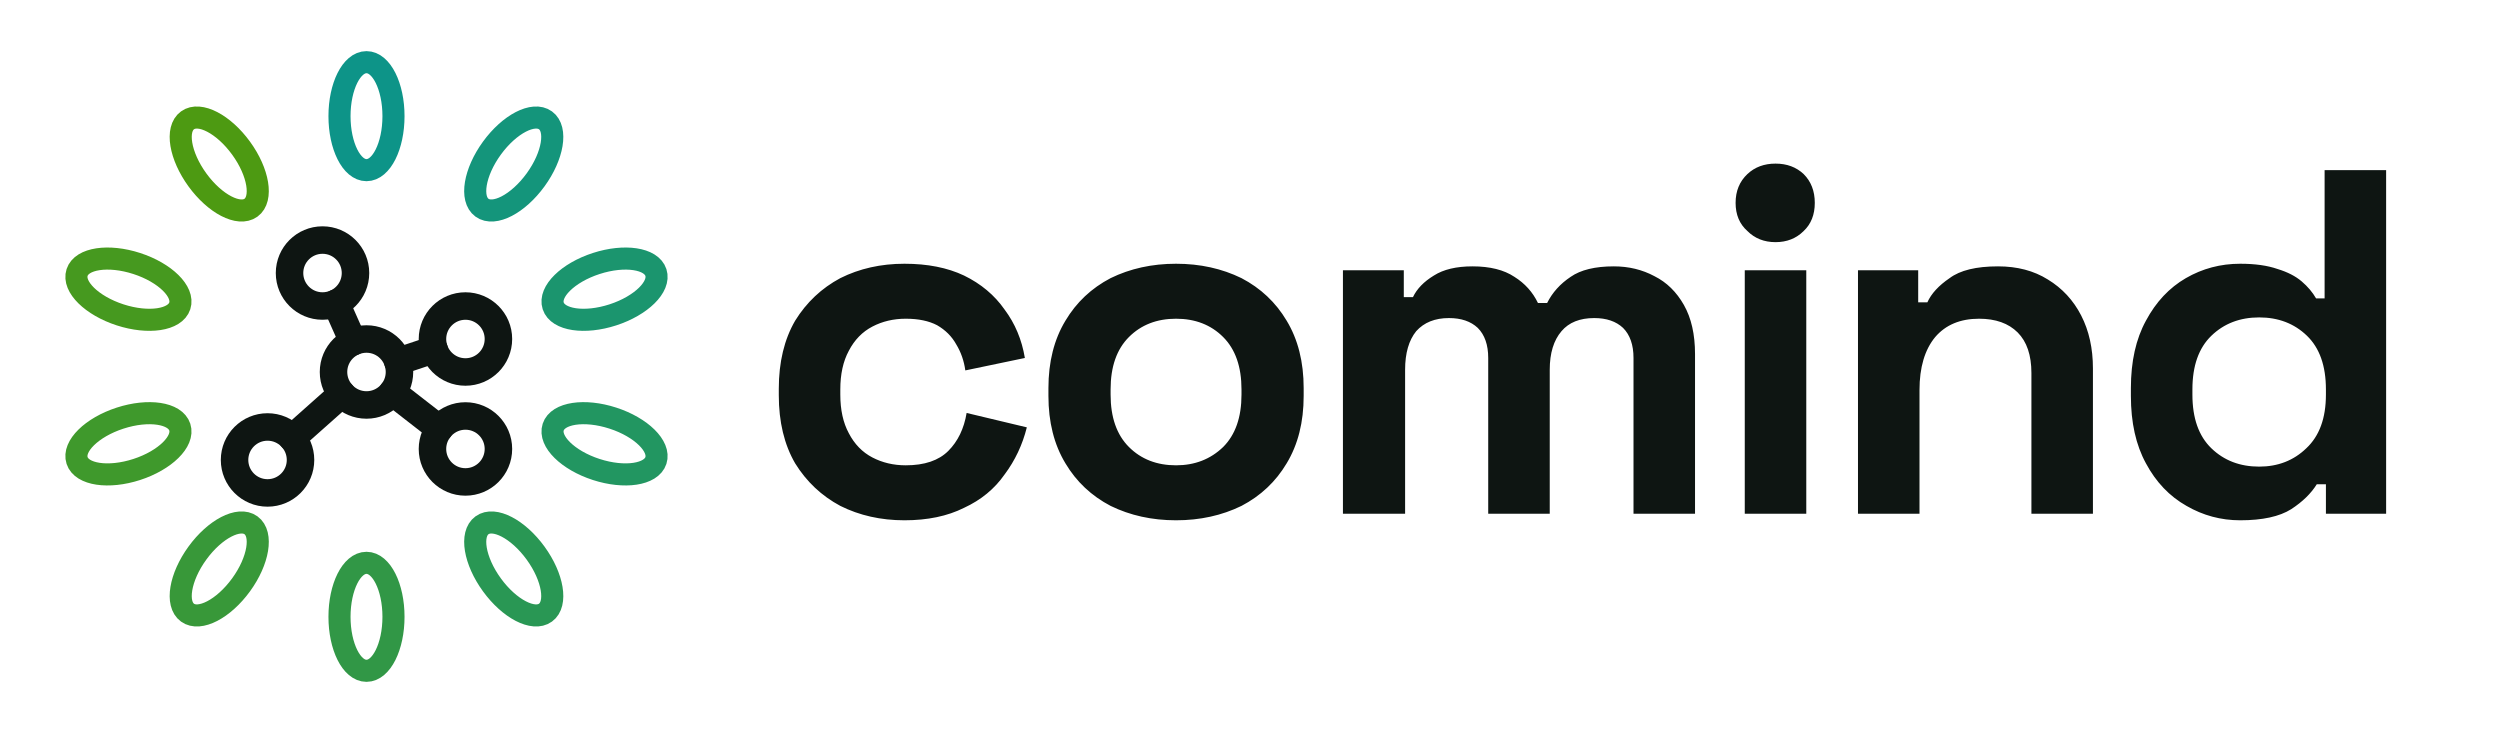
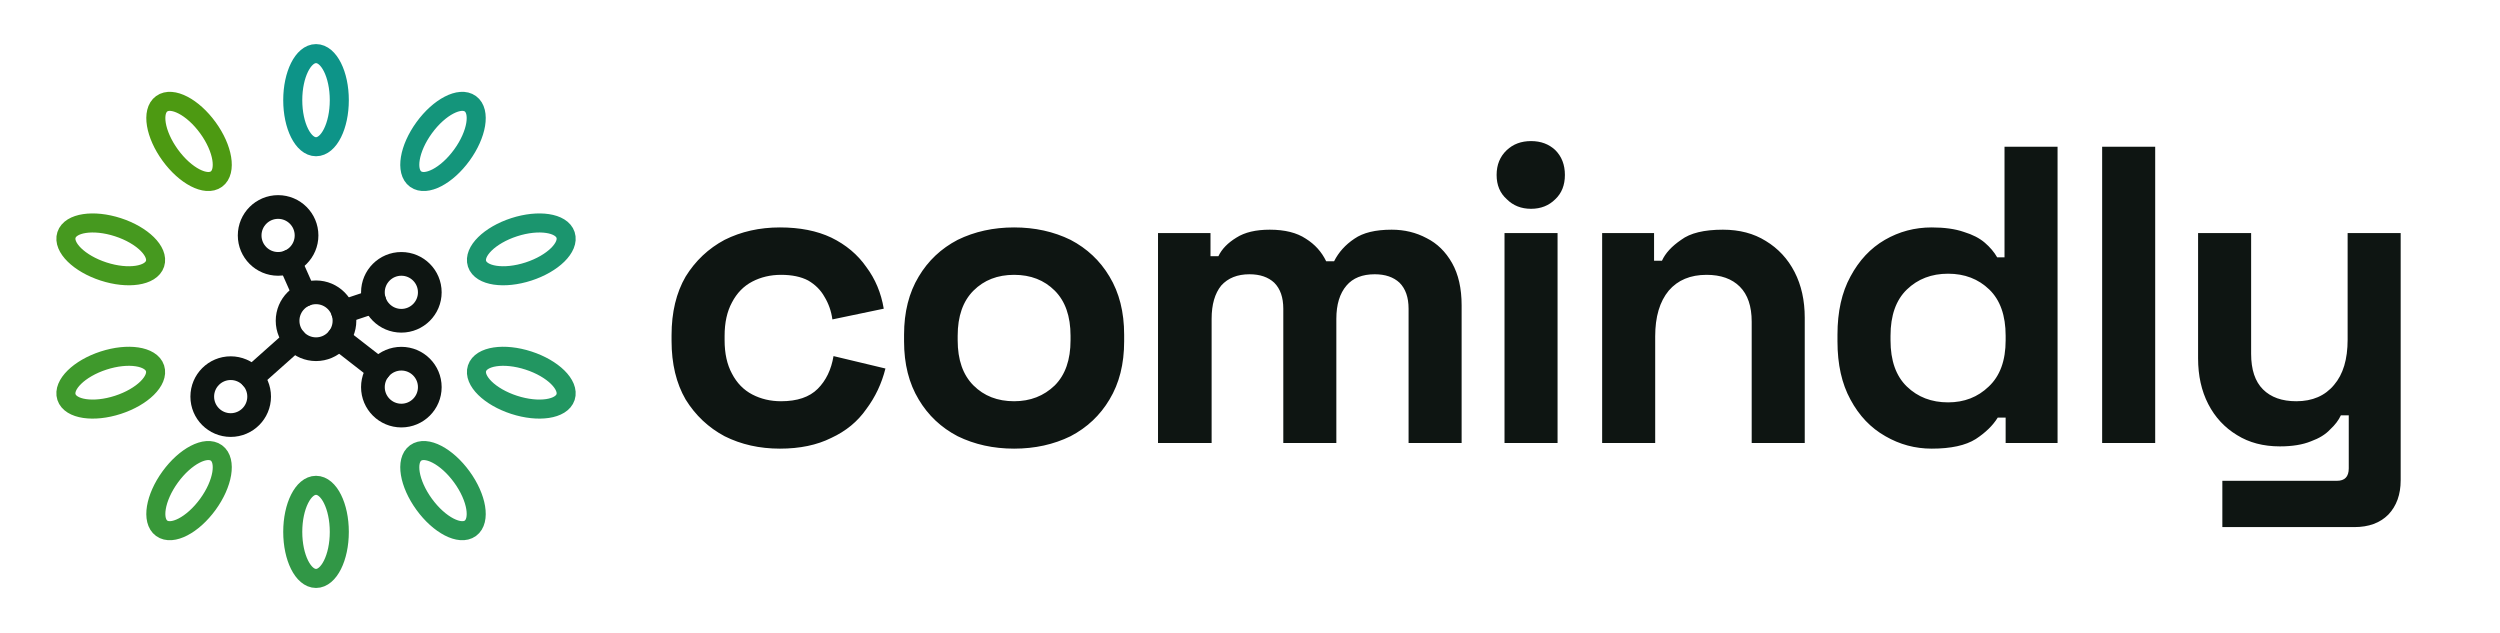
- <svg xmlns="http://www.w3.org/2000/svg" viewBox="0 0 382 112" width="382" height="112" role="img" aria-label="comind">
+ <svg xmlns="http://www.w3.org/2000/svg" viewBox="0 0 443 112" width="443" height="112" role="img" aria-label="comindly">
  <g transform="translate(8 8) scale(0.375)">
    <ellipse cx="128.0" cy="26.0" rx="11" ry="22" transform="rotate(0 128.0 26.0)" fill="none" stroke="#0D9488" stroke-width="9" />
    <ellipse cx="188.0" cy="45.5" rx="11" ry="22" transform="rotate(36 188.0 45.5)" fill="none" stroke="#14957B" stroke-width="9" />
    <ellipse cx="225.0" cy="96.5" rx="11" ry="22" transform="rotate(72 225.0 96.5)" fill="none" stroke="#1B956E" stroke-width="9" />
    <ellipse cx="225.0" cy="159.5" rx="11" ry="22" transform="rotate(108 225.0 159.5)" fill="none" stroke="#229661" stroke-width="9" />
    <ellipse cx="188.0" cy="210.5" rx="11" ry="22" transform="rotate(144 188.0 210.5)" fill="none" stroke="#299754" stroke-width="9" />
    <ellipse cx="128.0" cy="230.0" rx="11" ry="22" transform="rotate(180 128.0 230.0)" fill="none" stroke="#319746" stroke-width="9" />
    <ellipse cx="68.0" cy="210.5" rx="11" ry="22" transform="rotate(216 68.0 210.5)" fill="none" stroke="#389839" stroke-width="9" />
    <ellipse cx="31.0" cy="159.5" rx="11" ry="22" transform="rotate(252 31.0 159.5)" fill="none" stroke="#3F992C" stroke-width="9" />
    <ellipse cx="31.0" cy="96.5" rx="11" ry="22" transform="rotate(288 31.0 96.5)" fill="none" stroke="#46991F" stroke-width="9" />
    <ellipse cx="68.0" cy="45.5" rx="11" ry="22" transform="rotate(324 68.0 45.5)" fill="none" stroke="#4D9A12" stroke-width="9" />
    <g transform="translate(128 128) scale(0.56) translate(-128 -124)" fill="none" stroke="#0E1512" stroke-linecap="round" stroke-linejoin="round" stroke-width="20">
      <line x1="177.23" y1="111.59" x2="150.77" y2="120.41" />
      <line x1="181.06" y1="169.27" x2="146.94" y2="142.73" />
      <line x1="110.06" y1="143.94" x2="73.94" y2="176.06" />
      <line x1="118.25" y1="106.07" x2="105.75" y2="77.93" />
      <circle cx="128" cy="128" r="24" />
      <circle cx="200" cy="104" r="24" />
      <circle cx="200" cy="184" r="24" />
      <circle cx="56" cy="192" r="24" />
      <circle cx="96" cy="56" r="24" />
    </g>
  </g>
-   <path d="M138.2 79.5Q132.8 79.5 128.4 77.3Q124.1 75 121.5 70.8Q119 66.5 119 60.4V59.4Q119 53.3 121.5 49Q124.1 44.8 128.4 42.5Q132.8 40.3 138.2 40.3Q143.5 40.3 147.3 42.1Q151.2 44 153.5 47.3Q155.9 50.5 156.6 54.7L147.5 56.6Q147.2 54.4 146.1 52.6Q145.1 50.8 143.2 49.7Q141.3 48.7 138.4 48.7Q135.6 48.7 133.3 49.9Q131 51.1 129.7 53.6Q128.4 56 128.4 59.5V60.3Q128.4 63.8 129.7 66.2Q131 68.7 133.3 69.9Q135.6 71.1 138.4 71.1Q142.7 71.1 144.9 68.9Q147.1 66.7 147.7 63.1L156.9 65.3Q155.9 69.3 153.5 72.5Q151.2 75.8 147.3 77.6Q143.5 79.5 138.2 79.5ZM179.7 79.5Q174.2 79.5 169.7 77.3Q165.3 75 162.8 70.8Q160.2 66.5 160.2 60.5V59.3Q160.2 53.3 162.8 49Q165.3 44.8 169.7 42.5Q174.2 40.3 179.7 40.3Q185.2 40.3 189.7 42.5Q194.1 44.8 196.6 49Q199.2 53.3 199.2 59.3V60.5Q199.2 66.5 196.6 70.8Q194.1 75 189.7 77.3Q185.2 79.5 179.7 79.5ZM179.7 71.1Q184 71.1 186.9 68.3Q189.7 65.5 189.7 60.3V59.5Q189.7 54.3 186.9 51.5Q184.1 48.7 179.7 48.7Q175.3 48.7 172.5 51.5Q169.7 54.3 169.7 59.5V60.3Q169.7 65.5 172.5 68.3Q175.3 71.1 179.7 71.1ZM205.2 78.5V41.3H214.5V45.4H215.9Q216.8 43.5 219.1 42.1Q221.3 40.7 225 40.7Q229 40.7 231.4 42.3Q233.8 43.8 235 46.3H236.4Q237.6 43.9 240 42.3Q242.3 40.7 246.6 40.7Q250 40.7 252.8 42.2Q255.6 43.6 257.3 46.6Q259 49.6 259 54.1V78.5H249.6V54.7Q249.6 51.7 248 50.1Q246.4 48.6 243.6 48.6Q240.3 48.6 238.6 50.6Q236.8 52.7 236.8 56.5V78.5H227.4V54.7Q227.4 51.7 225.8 50.1Q224.2 48.6 221.4 48.6Q218.2 48.6 216.4 50.6Q214.7 52.7 214.7 56.5V78.5ZM266.6 78.5V41.3H276V78.5ZM271.3 37Q268.7 37 267 35.3Q265.2 33.7 265.2 31Q265.2 28.3 267 26.6Q268.7 25 271.3 25Q273.9 25 275.6 26.6Q277.3 28.3 277.3 31Q277.3 33.7 275.6 35.3Q273.9 37 271.3 37ZM283.9 78.5V41.3H293.1V46.2H294.5Q295.4 44.2 297.9 42.5Q300.3 40.7 305.3 40.7Q309.7 40.7 312.9 42.7Q316.2 44.7 318 48.2Q319.8 51.7 319.8 56.3V78.5H310.4V57Q310.4 52.9 308.3 50.8Q306.2 48.7 302.4 48.7Q298.1 48.7 295.7 51.5Q293.3 54.4 293.3 59.6V78.5ZM342.3 79.5Q337.9 79.5 334.1 77.3Q330.2 75.1 327.9 70.8Q325.6 66.6 325.6 60.5V59.3Q325.6 53.2 327.9 49Q330.2 44.7 334 42.5Q337.8 40.3 342.3 40.3Q345.7 40.3 348 41.1Q350.3 41.8 351.7 43Q353.1 44.2 353.9 45.6H355.2V26H364.6V78.5H355.4V74H354Q352.7 76.1 350.1 77.8Q347.4 79.5 342.3 79.5ZM345.2 71.3Q349.5 71.3 352.4 68.5Q355.4 65.7 355.4 60.3V59.5Q355.4 54.1 352.5 51.3Q349.6 48.5 345.2 48.5Q340.8 48.5 337.9 51.3Q335 54.1 335 59.5V60.3Q335 65.7 337.9 68.5Q340.8 71.3 345.2 71.3Z" fill="#0E1512" />
+   <path d="M138.2 79.5Q132.8 79.5 128.4 77.3Q124.1 75 121.5 70.8Q119 66.5 119 60.4V59.4Q119 53.3 121.5 49Q124.1 44.8 128.4 42.5Q132.8 40.3 138.2 40.3Q143.5 40.3 147.3 42.1Q151.2 44 153.5 47.3Q155.9 50.5 156.6 54.7L147.5 56.6Q147.2 54.4 146.1 52.6Q145.1 50.8 143.2 49.7Q141.3 48.7 138.4 48.7Q135.6 48.7 133.3 49.9Q131 51.1 129.7 53.6Q128.4 56 128.4 59.5V60.3Q128.4 63.8 129.7 66.2Q131 68.7 133.3 69.9Q135.6 71.1 138.4 71.1Q142.7 71.1 144.9 68.9Q147.1 66.7 147.7 63.1L156.9 65.3Q155.9 69.3 153.5 72.5Q151.2 75.8 147.3 77.6Q143.5 79.5 138.2 79.5ZM179.7 79.5Q174.2 79.5 169.7 77.3Q165.3 75 162.8 70.8Q160.2 66.5 160.2 60.5V59.3Q160.2 53.3 162.8 49Q165.3 44.8 169.7 42.5Q174.2 40.3 179.7 40.3Q185.2 40.3 189.7 42.5Q194.1 44.8 196.6 49Q199.2 53.3 199.2 59.3V60.5Q199.2 66.5 196.6 70.8Q194.1 75 189.7 77.3Q185.2 79.5 179.7 79.5ZM179.7 71.1Q184 71.1 186.9 68.3Q189.7 65.5 189.7 60.3V59.5Q189.7 54.3 186.9 51.5Q184.1 48.7 179.7 48.7Q175.3 48.7 172.5 51.5Q169.7 54.3 169.7 59.5V60.3Q169.7 65.5 172.5 68.3Q175.3 71.1 179.7 71.1ZM205.2 78.5V41.3H214.5V45.4H215.9Q216.8 43.5 219.1 42.1Q221.3 40.7 225 40.7Q229 40.7 231.4 42.3Q233.8 43.8 235 46.3H236.4Q237.6 43.9 240 42.3Q242.3 40.7 246.6 40.7Q250 40.7 252.8 42.2Q255.6 43.6 257.3 46.6Q259 49.6 259 54.1V78.5H249.6V54.7Q249.6 51.7 248 50.1Q246.4 48.6 243.6 48.6Q240.3 48.6 238.6 50.6Q236.8 52.7 236.8 56.5V78.5H227.4V54.7Q227.4 51.7 225.8 50.1Q224.2 48.6 221.4 48.6Q218.2 48.6 216.4 50.6Q214.7 52.7 214.7 56.5V78.5ZM266.6 78.5V41.3H276V78.5ZM271.3 37Q268.7 37 267 35.3Q265.2 33.7 265.2 31Q265.2 28.3 267 26.6Q268.7 25 271.3 25Q273.9 25 275.6 26.6Q277.3 28.3 277.3 31Q277.3 33.7 275.6 35.3Q273.9 37 271.3 37ZM283.9 78.5V41.3H293.1V46.2H294.5Q295.4 44.2 297.9 42.5Q300.3 40.7 305.3 40.7Q309.7 40.7 312.9 42.7Q316.2 44.7 318 48.2Q319.8 51.7 319.8 56.3V78.5H310.4V57Q310.4 52.9 308.3 50.8Q306.2 48.7 302.4 48.7Q298.1 48.7 295.7 51.5Q293.3 54.4 293.3 59.6V78.5ZM342.3 79.5Q337.9 79.5 334.1 77.3Q330.2 75.1 327.9 70.8Q325.6 66.6 325.6 60.5V59.3Q325.6 53.2 327.9 49Q330.2 44.7 334 42.5Q337.8 40.3 342.3 40.3Q345.7 40.3 348 41.1Q350.3 41.8 351.7 43Q353.1 44.2 353.9 45.6H355.2V26H364.6V78.5H355.4V74H354Q352.7 76.1 350.1 77.8Q347.4 79.5 342.3 79.5ZM345.2 71.3Q349.5 71.3 352.4 68.5Q355.4 65.7 355.4 60.3V59.5Q355.4 54.1 352.5 51.3Q349.6 48.5 345.2 48.5Q340.8 48.5 337.9 51.3Q335 54.1 335 59.5V60.3Q335 65.7 337.9 68.5Q340.8 71.3 345.2 71.3ZM372.5 78.5V26H381.9V78.5ZM393.8 93.4V85.2H414.1Q416.2 85.2 416.2 83V73.6H414.8Q414.2 74.9 412.9 76.1Q411.7 77.4 409.5 78.2Q407.3 79.1 404 79.1Q399.6 79.1 396.4 77.1Q393.1 75.1 391.3 71.6Q389.5 68.1 389.5 63.5V41.3H398.9V62.7Q398.9 66.9 401 69Q403.1 71.1 406.9 71.1Q411.2 71.1 413.6 68.2Q416 65.4 416 60.2V41.3H425.4V85.1Q425.4 88.9 423.2 91.2Q421 93.4 417.2 93.4Z" fill="#0E1512" />
</svg>
